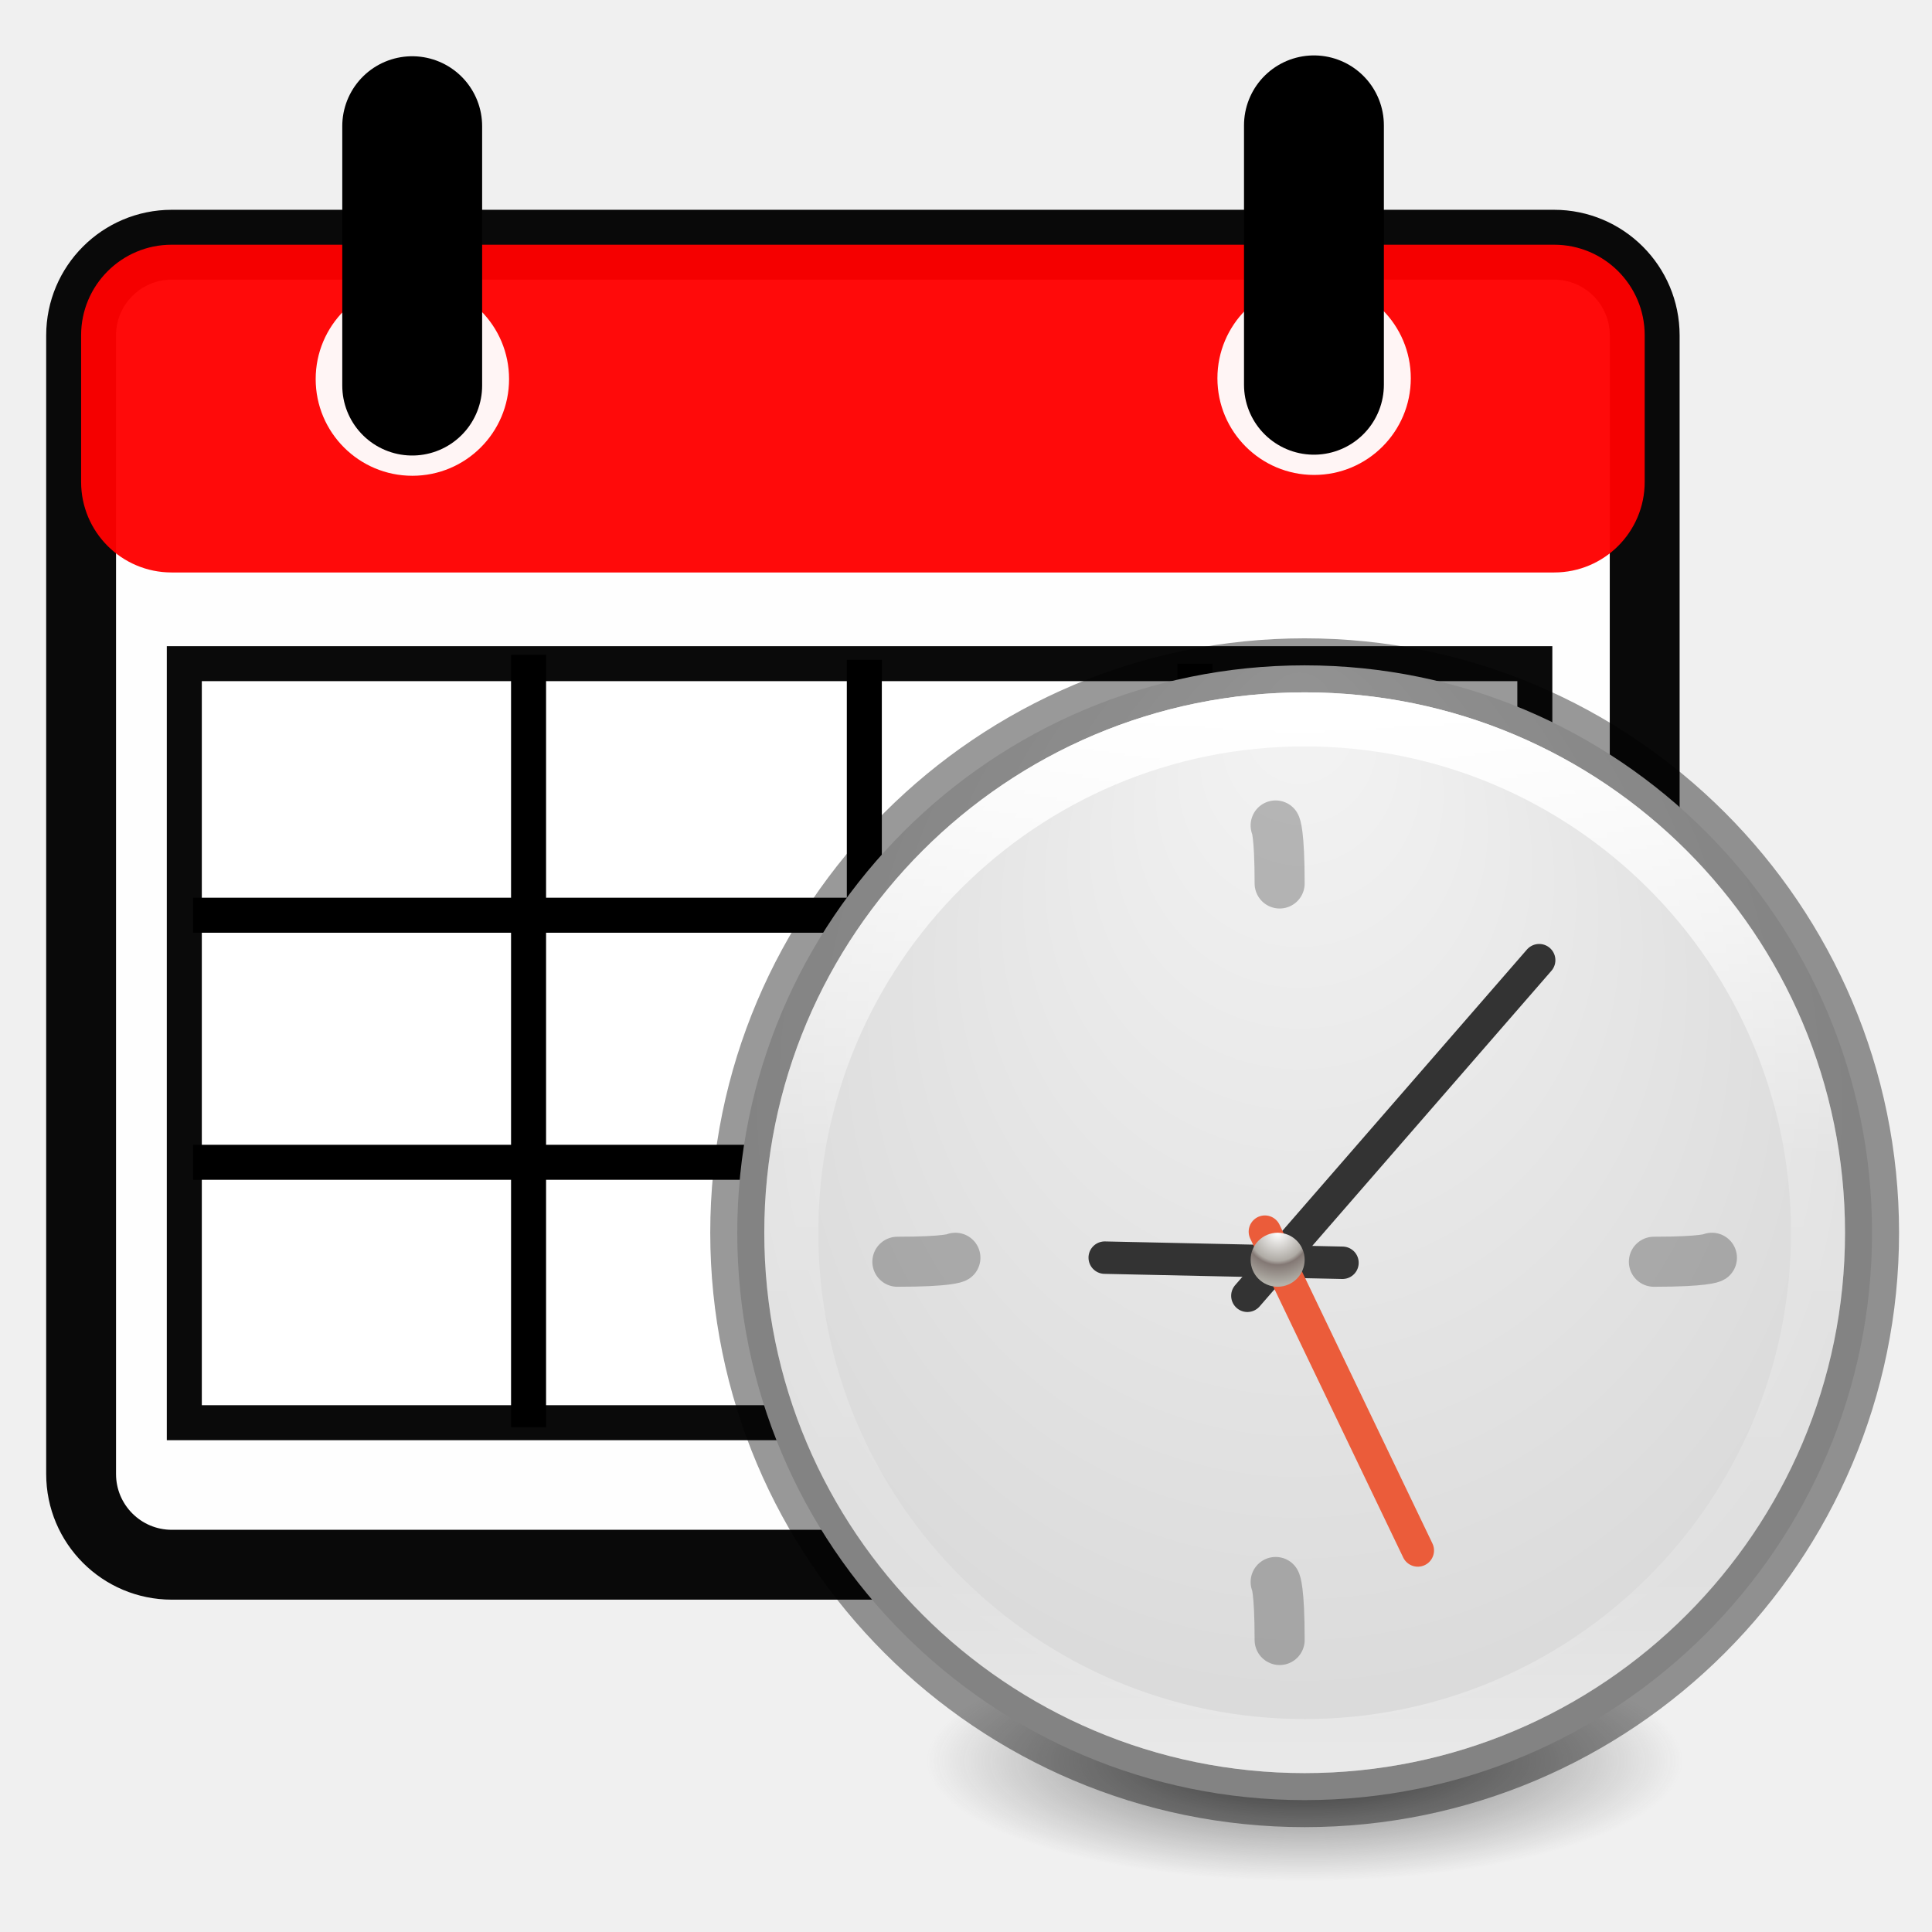
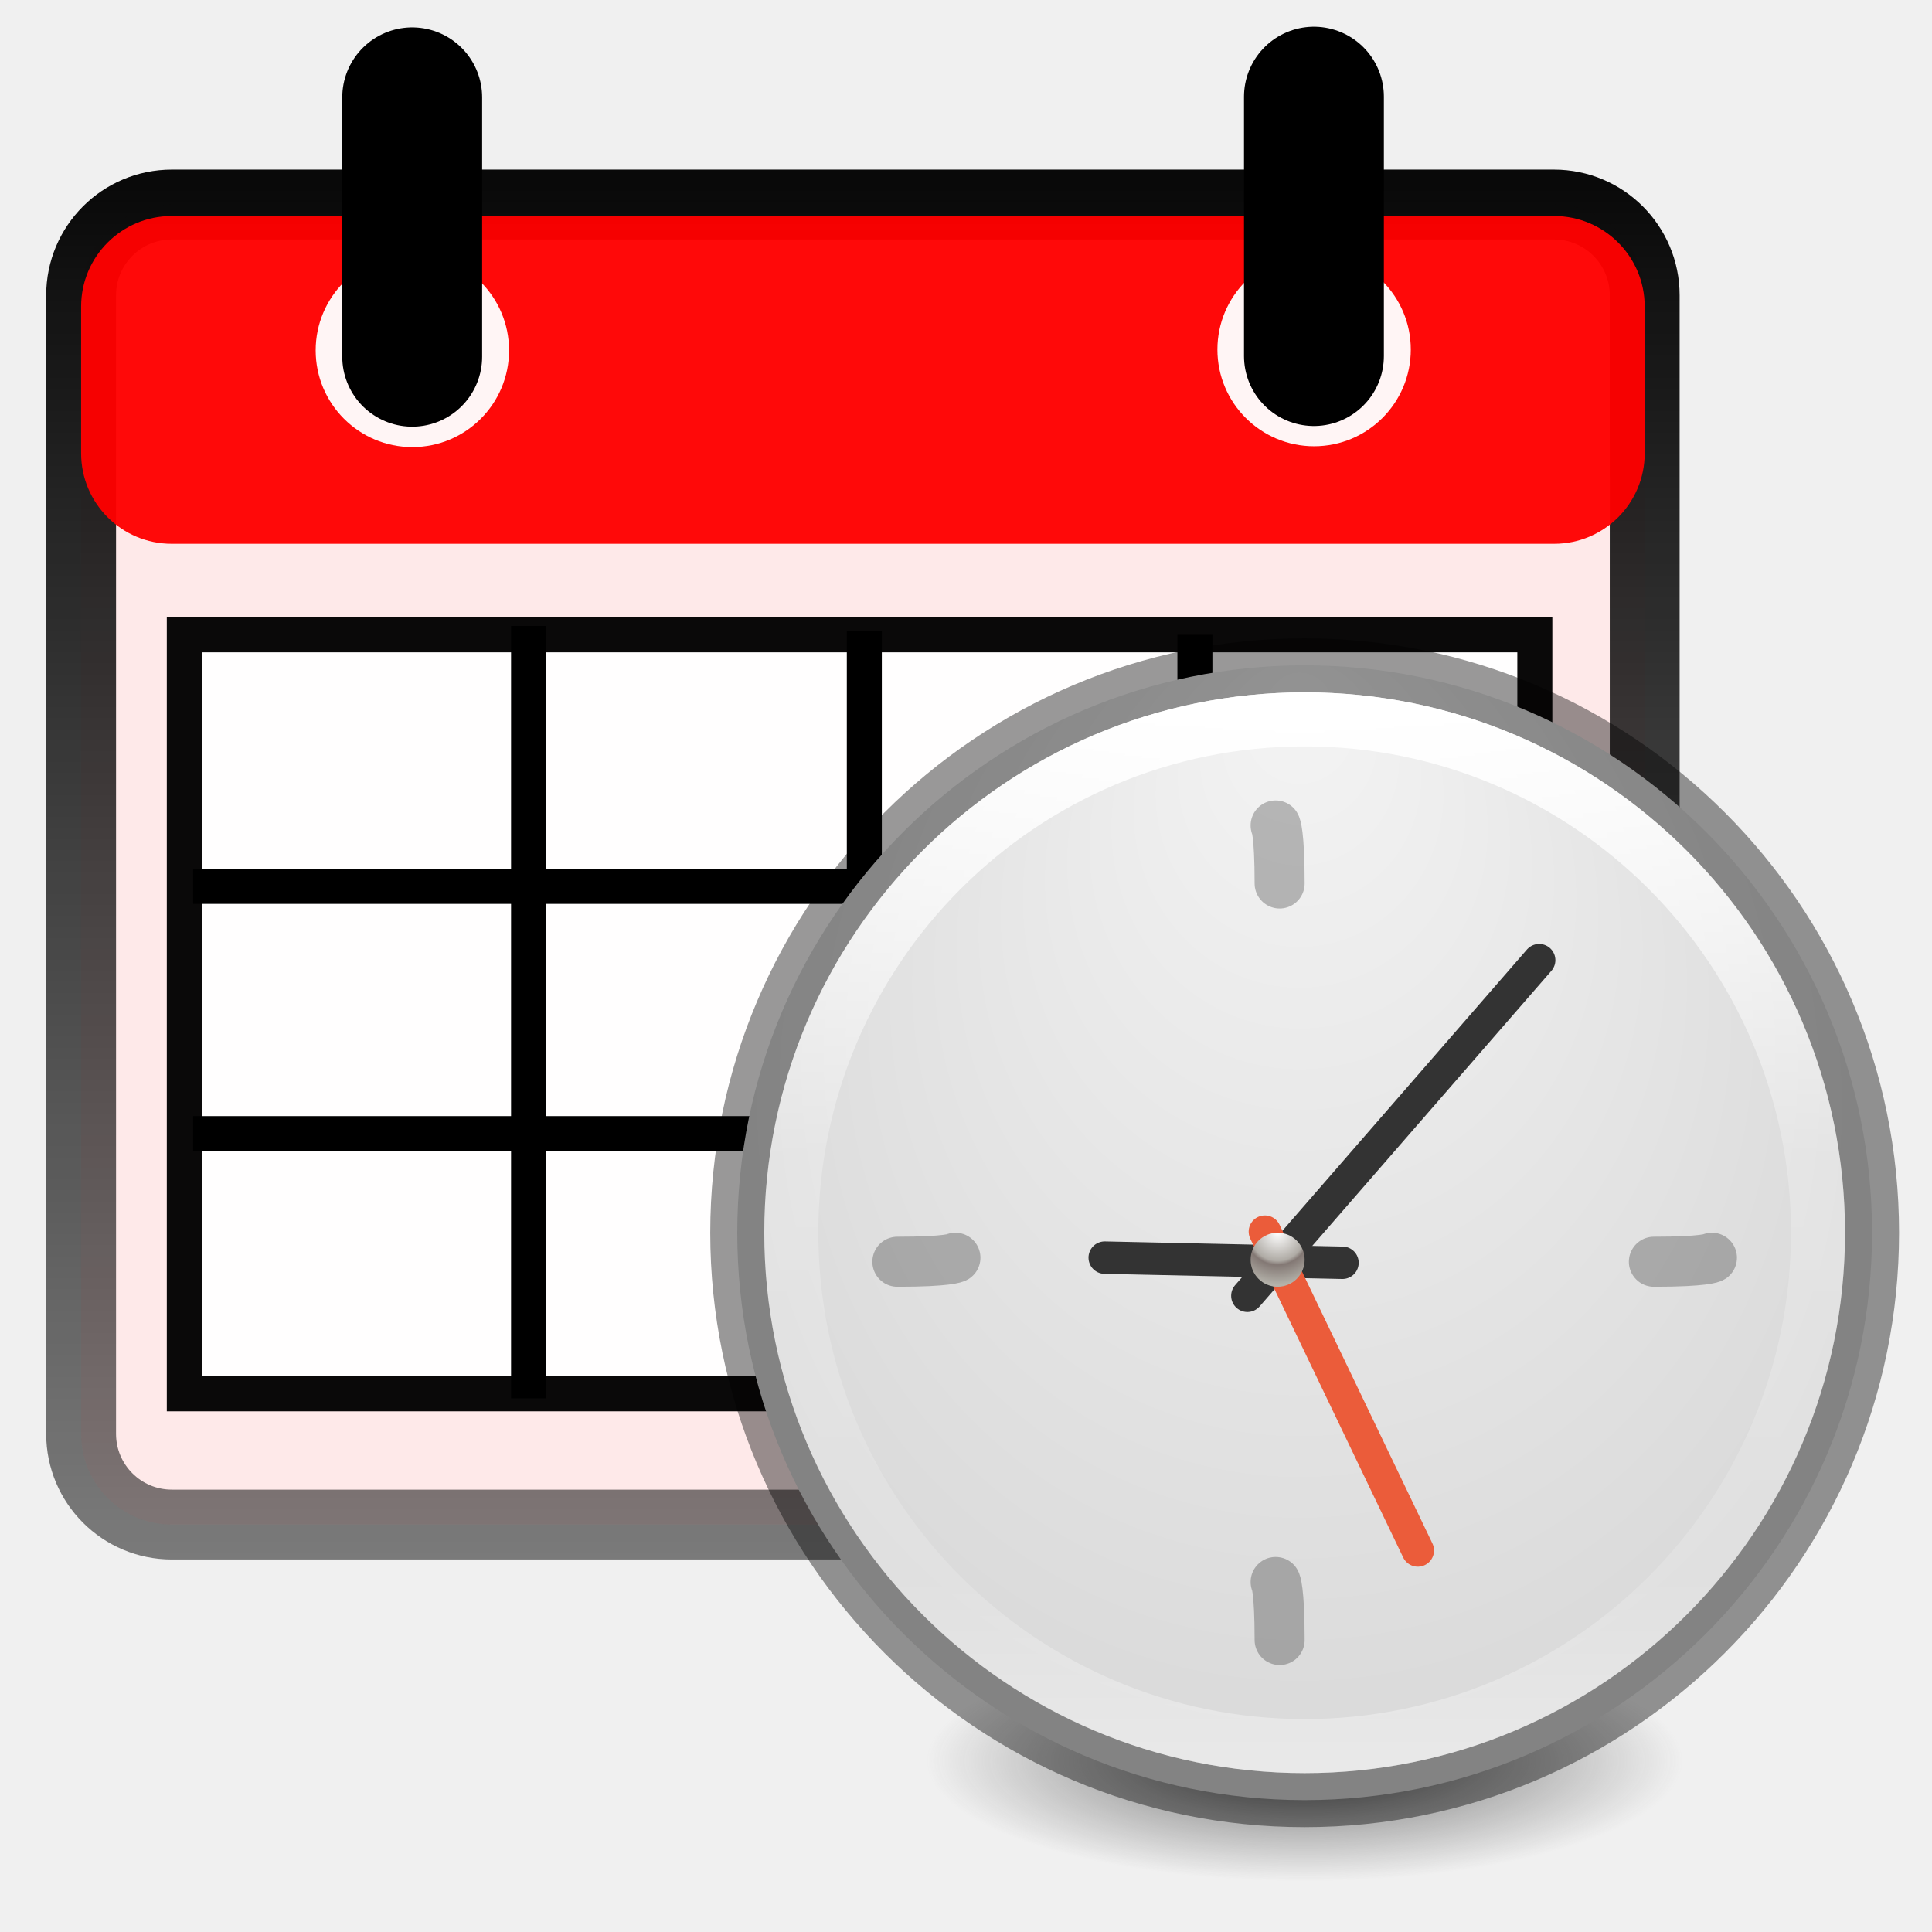
<svg xmlns="http://www.w3.org/2000/svg" xmlns:xlink="http://www.w3.org/1999/xlink" width="48" height="48" viewBox="0 0 12.7 12.7" version="1.1" id="svg8">
  <defs id="defs2">
+     <linearGradient id="linearGradient948">
+       <stop style="stop-color:#000000;stop-opacity:1;" offset="0" id="stop944" />
+       <stop style="stop-color:#000000;stop-opacity:0.51" offset="1" id="stop946" />
+     </linearGradient>
+     <linearGradient id="linearGradient918">
+       <stop id="stop914" style="stop-color:#000000;stop-opacity:0.863" offset="0" />
+       <stop id="stop916" style="stop-color:#000000;stop-opacity:0.447" offset="1" />
+     </linearGradient>
    <linearGradient gradientTransform="matrix(0.4871795,0,0,0.4871795,0.1139532,8.501652)" gradientUnits="userSpaceOnUse" xlink:href="#linearGradient3996" id="linearGradient2901" y2="26.091" x2="24.398" y1="3.602" x1="24.398" />
    <linearGradient id="linearGradient3996">
      <stop offset="0" style="stop-color:#ffffff;stop-opacity:1" id="stop3998" />
      <stop offset="1" style="stop-color:#ffffff;stop-opacity:0" id="stop4000" />
    </linearGradient>
    <radialGradient gradientTransform="matrix(0,0.9625441,-1.443518,1.4359325e-8,31.26078,-2.799604)" gradientUnits="userSpaceOnUse" xlink:href="#linearGradient3268" id="radialGradient2904" fy="12.08" fx="27.412" r="18" cy="12.08" cx="27.412" />
    <linearGradient id="linearGradient3268">
      <stop offset="0" style="stop-color:#ffffff;stop-opacity:1" id="stop3270" />
      <stop offset="1" style="stop-color:#d8d8d8;stop-opacity:1" id="stop3272" />
    </linearGradient>
    <linearGradient gradientTransform="matrix(0.5757576,0,0,0.5757576,-1.818181,6.181819)" gradientUnits="userSpaceOnUse" xlink:href="#linearGradient2480" id="linearGradient2906" y2="40.32" x2="29.05" y1="7.028" x1="29.05" />
    <linearGradient id="linearGradient2480">
      <stop offset="0" style="stop-color:#3d3e40;stop-opacity:1" id="stop2482" />
      <stop offset="1" style="stop-color:#4e4e4e;stop-opacity:1" id="stop2484" />
    </linearGradient>
    <radialGradient gradientTransform="matrix(0.4882272,0,0,0.4882271,0.2828355,8.282626)" gradientUnits="userSpaceOnUse" xlink:href="#linearGradient3334-995-903-143-677-209-356-728" id="radialGradient2909" fy="24.003" fx="24.012" r="21" cy="24.003" cx="24.012" />
    <linearGradient id="linearGradient3334-995-903-143-677-209-356-728">
      <stop offset="0" style="stop-color:#808080;stop-opacity:1" id="stop5026" />
      <stop offset="0.873" style="stop-color:#6d6d6d;stop-opacity:1" id="stop5028" />
      <stop offset="1" style="stop-color:#4f5053;stop-opacity:1" id="stop5030" />
    </linearGradient>
    <linearGradient gradientTransform="matrix(0.5121951,0,0,0.5121951,-0.292683,7.707317)" gradientUnits="userSpaceOnUse" xlink:href="#linearGradient3227" id="linearGradient2911" y2="45.184" x2="7.554" y1="3" x1="7.554" />
    <linearGradient id="linearGradient3227">
      <stop offset="0" style="stop-color:#4d4d4d;stop-opacity:1" id="stop3229" />
      <stop offset="1" style="stop-color:#333333;stop-opacity:1" id="stop3231" />
    </linearGradient>
    <linearGradient id="linearGradient8838">
      <stop offset="0" style="stop-color:#000000;stop-opacity:1" id="stop8840" />
      <stop offset="1" style="stop-color:#000000;stop-opacity:0" id="stop8842" />
    </linearGradient>
    <radialGradient gradientTransform="matrix(1.035297,0,0,0.3599113,-52.83544,26.51134)" gradientUnits="userSpaceOnUse" xlink:href="#linearGradient8838" id="radialGradient3734" fy="4.625" fx="62.625" r="10.625" cy="4.625" cx="62.625" />
    <radialGradient r="20" fy="8.626" fx="0.304" cy="8.626" cx="15.026" gradientTransform="matrix(-4.7487238e-8,0.780378,-0.7352292,-5.3751304e-8,20.71241,0.1839955)" gradientUnits="userSpaceOnUse" id="radialGradient4949" xlink:href="#linearGradient2867-449-88-871-390-598-476-591-434-148-57-177-641-289-620-227-114-444-680-744-4-8-69-5-4-8-426-2-9-1-4-965-2" />
    <linearGradient id="linearGradient2867-449-88-871-390-598-476-591-434-148-57-177-641-289-620-227-114-444-680-744-4-8-69-5-4-8-426-2-9-1-4-965-2">
      <stop offset="0" style="stop-color:#f4f4f4;stop-opacity:1" id="stop4036-1" />
      <stop offset="1" style="stop-color:#d0d0d0;stop-opacity:1" id="stop4040-2" />
    </linearGradient>
    <radialGradient xlink:href="#linearGradient2867-449-88-871-390-598-476-591-434-148-57-177-641-289-620-227-114-444-680-744-4-8-69-5-4-8-426-2-9-1-4-965-2" id="radialGradient3228-8" gradientUnits="userSpaceOnUse" gradientTransform="matrix(-4.7487238e-8,0.780378,-0.7352292,-5.3751304e-8,22.2126,1.684189)" cx="15.026" cy="8.626" fx="0.304" fy="8.626" r="20" />
    <linearGradient id="linearGradient3820-7-2-2">
      <stop id="stop3822-2-6-36" style="stop-color:#3d3d3d;stop-opacity:1" offset="0" />
      <stop id="stop3864-8-7-6" style="stop-color:#686868;stop-opacity:0.498" offset="0.5" />
      <stop id="stop3824-1-2-4" style="stop-color:#686868;stop-opacity:0" offset="1" />
    </linearGradient>
    <linearGradient id="linearGradient2867-449-88-871-390-598-476-591-434-148-57-177-641-289-620-227-114-444-680-744-4-8-69-5-4-8-426-2-9-1-4-965">
      <stop offset="0" style="stop-color:#f4f4f4;stop-opacity:1" id="stop4036" />
      <stop offset="1" style="stop-color:#dadada;stop-opacity:1;" id="stop4040" />
    </linearGradient>
    <linearGradient id="linearGradient4806-9">
      <stop id="stop4808-49" style="stop-color:#ffffff;stop-opacity:1" offset="0" />
      <stop id="stop4810-05" style="stop-color:#ffffff;stop-opacity:0.235" offset="0.424" />
      <stop id="stop4812-6" style="stop-color:#ffffff;stop-opacity:0.157" offset="0.821" />
      <stop id="stop4814-7" style="stop-color:#ffffff;stop-opacity:0.392" offset="1" />
    </linearGradient>
    <linearGradient id="linearGradient4119">
      <stop style="stop-color:#ffffff;stop-opacity:1" offset="0" id="stop4121" />
      <stop id="stop4148" offset="0.54" style="stop-color:#afaba5;stop-opacity:1" />
      <stop id="stop4146" offset="0.62" style="stop-color:#837874;stop-opacity:1" />
      <stop style="stop-color:#b4b2aa;stop-opacity:1" offset="1" id="stop4123" />
    </linearGradient>
    <linearGradient y2="40.496" x2="71.204" y1="15.369" x1="71.204" gradientTransform="matrix(0.7756246,0,0,0.7756249,-43.98157,-9.614261)" gradientUnits="userSpaceOnUse" id="linearGradient3097" xlink:href="#linearGradient4806-9" />
    <radialGradient r="20" fy="8.626" fx="0.304" cy="8.626" cx="15.026" gradientTransform="matrix(-3.4387768e-8,0.5651088,-0.5324144,-3.8923876e-8,16.49884,1.63324)" gradientUnits="userSpaceOnUse" id="radialGradient3105" xlink:href="#linearGradient2867-449-88-871-390-598-476-591-434-148-57-177-641-289-620-227-114-444-680-744-4-8-69-5-4-8-426-2-9-1-4-965" />
    <radialGradient r="62.769" fy="186.171" fx="99.157" cy="186.171" cx="99.157" gradientTransform="matrix(0.1115198,0,0,0.03548359,0.942029,15.16673)" gradientUnits="userSpaceOnUse" id="radialGradient3108" xlink:href="#linearGradient3820-7-2-2" />
    <radialGradient r="0.626" fy="15.377" fx="16" cy="15.377" cx="16" gradientTransform="matrix(0,1.913162,-1.913165,0,45.41917,-15.23337)" gradientUnits="userSpaceOnUse" id="radialGradient3110" xlink:href="#linearGradient4119" />
    <linearGradient y2="26.091" x2="24.398" y1="3.602" x1="24.398" gradientTransform="matrix(0.4871795,0,0,0.4871795,-25.88605,0.5016521)" gradientUnits="userSpaceOnUse" id="linearGradient3140" xlink:href="#linearGradient3996" />
    <radialGradient r="18" fy="12.08" fx="27.412" cy="12.08" cx="27.412" gradientTransform="matrix(0,0.9625441,-1.443518,1.4359325e-8,5.260776,-10.7996)" gradientUnits="userSpaceOnUse" id="radialGradient3143" xlink:href="#linearGradient3268" />
    <linearGradient y2="40.32" x2="29.05" y1="7.028" x1="29.05" gradientTransform="matrix(0.5757576,0,0,0.5757576,-27.81818,-1.818181)" gradientUnits="userSpaceOnUse" id="linearGradient3145" xlink:href="#linearGradient2480" />
    <radialGradient r="21" fy="24.003" fx="24.012" cy="24.003" cx="24.012" gradientTransform="matrix(0.4882272,0,0,0.4882271,-25.71716,0.2826265)" gradientUnits="userSpaceOnUse" id="radialGradient3148" xlink:href="#linearGradient3334-995-903-143-677-209-356-728" />
    <linearGradient y2="45.184" x2="7.554" y1="3" x1="7.554" gradientTransform="matrix(0.5121951,0,0,0.5121951,-26.29268,-0.2926835)" gradientUnits="userSpaceOnUse" id="linearGradient3150" xlink:href="#linearGradient3227" />
    <radialGradient r="10.625" fy="4.625" fx="62.625" cy="4.625" cx="62.625" gradientTransform="matrix(1.035297,0,0,0.3599113,-78.83545,18.51134)" gradientUnits="userSpaceOnUse" id="radialGradient3153" xlink:href="#linearGradient8838" />
+     <linearGradient xlink:href="#linearGradient948" id="linearGradient952" x1="5.634" y1="285.285" x2="5.634" y2="293.52" gradientUnits="userSpaceOnUse" />
  </defs>
  <g id="layer1" transform="translate(0,-284.3)">
    <g id="g1171" transform="matrix(1.095872,0,0,1.095872,-0.6262251,-27.11736)">
-       <rect ry="0.544" rx="0.544" y="285.641" x="1.058" height="7.918" width="9.379" id="rect838" style="opacity:0.96;fill:#ffffff;fill-opacity:1;fill-rule:nonzero;stroke:#000000;stroke-width:0.419;stroke-linecap:round;stroke-linejoin:miter;stroke-miterlimit:4;stroke-dasharray:none;stroke-opacity:1" />
-       <rect ry="0.543" rx="0.543" y="285.641" x="1.058" height="1.966" width="9.379" id="rect840" style="opacity:0.96;fill:#ff0000;fill-opacity:1;fill-rule:nonzero;stroke:none;stroke-width:0.419;stroke-linecap:round;stroke-linejoin:miter;stroke-miterlimit:4;stroke-dasharray:none;stroke-opacity:1" />
-       <circle r="0.58" cy="286.447" cx="3.045" id="path814" style="opacity:0.96;fill:#ffffff;fill-opacity:1;fill-rule:nonzero;stroke:none;stroke-width:0.361;stroke-linecap:round;stroke-linejoin:miter;stroke-miterlimit:4;stroke-dasharray:none;stroke-opacity:1" />
-       <path id="path822" d="m 3.044,286.486 v -1.556" style="fill:none;fill-rule:evenodd;stroke:#000000;stroke-width:0.839;stroke-linecap:round;stroke-linejoin:miter;stroke-miterlimit:4;stroke-dasharray:none;stroke-opacity:1" />
-       <circle r="0.58" cy="286.442" cx="8.454" id="path814-3" style="opacity:0.96;fill:#ffffff;fill-opacity:1;fill-rule:nonzero;stroke:none;stroke-width:0.361;stroke-linecap:round;stroke-linejoin:miter;stroke-miterlimit:4;stroke-dasharray:none;stroke-opacity:1" />
-       <path id="path822-6" d="m 8.453,286.481 v -1.556" style="fill:none;fill-rule:evenodd;stroke:#000000;stroke-width:0.839;stroke-linecap:round;stroke-linejoin:miter;stroke-miterlimit:4;stroke-dasharray:none;stroke-opacity:1" />
-       <rect ry="0" rx="0" y="288.154" x="1.677" height="4.553" width="8.101" id="rect844" style="opacity:0.96;fill:#ffffff;fill-opacity:1;fill-rule:nonzero;stroke:#000000;stroke-width:0.21;stroke-linecap:round;stroke-linejoin:miter;stroke-miterlimit:4;stroke-dasharray:none;stroke-opacity:1" />
-       <path id="path857" d="m 3.742,288.101 v 4.633" style="fill:none;fill-rule:evenodd;stroke:#000000;stroke-width:0.21px;stroke-linecap:butt;stroke-linejoin:miter;stroke-opacity:1" />
-       <path id="path859" d="m 5.756,288.131 v 4.497" style="fill:none;fill-rule:evenodd;stroke:#000000;stroke-width:0.21px;stroke-linecap:butt;stroke-linejoin:miter;stroke-opacity:1" />
-       <path id="path861" d="m 7.739,288.154 v 4.633" style="fill:none;fill-rule:evenodd;stroke:#000000;stroke-width:0.21px;stroke-linecap:butt;stroke-linejoin:miter;stroke-opacity:1" />
-       <path id="path863" d="M 9.804,289.663 H 1.73" style="fill:none;fill-rule:evenodd;stroke:#000000;stroke-width:0.21px;stroke-linecap:butt;stroke-linejoin:miter;stroke-opacity:1" />
-       <path id="path865" d="M 1.73,291.145 H 9.751" style="fill:none;fill-rule:evenodd;stroke:#000000;stroke-width:0.21px;stroke-linecap:butt;stroke-linejoin:miter;stroke-opacity:1" />
+       <rect ry="0.544" rx="0.544" y="285.4" x="1.058" height="7.918" width="9.379" id="rect838-5" style="opacity:0.96;fill:#ffe9e9;fill-opacity:1;fill-rule:nonzero;stroke:url(#linearGradient952);stroke-width:0.419;stroke-linecap:round;stroke-linejoin:miter;stroke-miterlimit:4;stroke-dasharray:none;stroke-opacity:1" />
+       <rect ry="0.543" rx="0.543" y="285.469" x="1.058" height="1.966" width="9.379" id="rect840" style="opacity:0.96;fill:#ff0000;fill-opacity:1;fill-rule:nonzero;stroke:none;stroke-width:0.419;stroke-linecap:round;stroke-linejoin:miter;stroke-miterlimit:4;stroke-dasharray:none;stroke-opacity:1" />
+       <circle r="0.58" cy="286.275" cx="3.045" id="path814" style="opacity:0.96;fill:#ffffff;fill-opacity:1;fill-rule:nonzero;stroke:none;stroke-width:0.361;stroke-linecap:round;stroke-linejoin:miter;stroke-miterlimit:4;stroke-dasharray:none;stroke-opacity:1" />
+       <path id="path822" d="m 3.044,286.313 v -1.556" style="fill:none;fill-rule:evenodd;stroke:#000000;stroke-width:0.839;stroke-linecap:round;stroke-linejoin:miter;stroke-miterlimit:4;stroke-dasharray:none;stroke-opacity:1" />
+       <circle r="0.58" cy="286.27" cx="8.454" id="path814-3" style="opacity:0.96;fill:#ffffff;fill-opacity:1;fill-rule:nonzero;stroke:none;stroke-width:0.361;stroke-linecap:round;stroke-linejoin:miter;stroke-miterlimit:4;stroke-dasharray:none;stroke-opacity:1" />
+       <path id="path822-6" d="m 8.453,286.309 v -1.556" style="fill:none;fill-rule:evenodd;stroke:#000000;stroke-width:0.839;stroke-linecap:round;stroke-linejoin:miter;stroke-miterlimit:4;stroke-dasharray:none;stroke-opacity:1" />
+       <rect ry="0" rx="0" y="287.981" x="1.677" height="4.553" width="8.101" id="rect844" style="opacity:0.96;fill:#ffffff;fill-opacity:1;fill-rule:nonzero;stroke:#000000;stroke-width:0.21;stroke-linecap:round;stroke-linejoin:miter;stroke-miterlimit:4;stroke-dasharray:none;stroke-opacity:1" />
+       <path id="path857" d="m 3.742,287.928 v 4.633" style="fill:none;fill-rule:evenodd;stroke:#000000;stroke-width:0.21px;stroke-linecap:butt;stroke-linejoin:miter;stroke-opacity:1" />
+       <path id="path859" d="m 5.756,287.958 v 4.497" style="fill:none;fill-rule:evenodd;stroke:#000000;stroke-width:0.21px;stroke-linecap:butt;stroke-linejoin:miter;stroke-opacity:1" />
+       <path id="path861" d="m 7.739,287.981 v 4.633" style="fill:none;fill-rule:evenodd;stroke:#000000;stroke-width:0.21px;stroke-linecap:butt;stroke-linejoin:miter;stroke-opacity:1" />
+       <path id="path863" d="M 9.804,289.49 H 1.73" style="fill:none;fill-rule:evenodd;stroke:#000000;stroke-width:0.21px;stroke-linecap:butt;stroke-linejoin:miter;stroke-opacity:1" />
+       <path id="path865" d="M 1.73,290.973 H 9.751" style="fill:none;fill-rule:evenodd;stroke:#000000;stroke-width:0.21px;stroke-linecap:butt;stroke-linejoin:miter;stroke-opacity:1" />
    </g>
    <g id="g1157" transform="matrix(0.3552117,0,0,0.3552117,4.313607,288.1408)">
      <path d="m 19,21.773 a 7,2.227 0 0 1 -14,0 7,2.227 0 1 1 14,0 z" id="path3818-0-2" style="fill:url(#radialGradient3108);fill-opacity:1;stroke:none" />
      <path d="M 12,1.5 C 6.206,1.5 1.5,6.206 1.5,12 1.5,17.794 6.206,22.5 12,22.5 17.794,22.5 22.5,17.794 22.5,12 22.5,6.206 17.794,1.5 12,1.5 Z" id="path2555-7-65" style="color:#000000;display:inline;overflow:visible;visibility:visible;fill:url(#radialGradient3105);fill-opacity:1;fill-rule:nonzero;stroke:none;stroke-width:1;marker:none;enable-background:accumulate" />
      <path d="m 4.463,12.537 c 0.953,0 1.074,-0.074 1.074,-0.074" id="path2291" style="opacity:0.25;fill:none;stroke:#000000;stroke-width:0.926;stroke-linecap:round;stroke-linejoin:miter;stroke-miterlimit:4;stroke-dasharray:none;stroke-opacity:1" />
      <path d="M 12,1.5 C 6.206,1.5 1.5,6.206 1.5,12 1.5,17.794 6.206,22.5 12,22.5 17.794,22.5 22.5,17.794 22.5,12 22.5,6.206 17.794,1.5 12,1.5 Z" id="path2555-7-1-7" style="color:#000000;display:inline;overflow:visible;visibility:visible;opacity:0.4;fill:none;stroke:#000000;stroke-width:1;stroke-linecap:round;stroke-linejoin:round;stroke-miterlimit:4;stroke-dasharray:none;stroke-dashoffset:0;stroke-opacity:1;marker:none;enable-background:accumulate" />
      <path d="m 18.463,12.537 c 0.953,0 1.074,-0.074 1.074,-0.074" id="path2296" style="opacity:0.25;fill:none;stroke:#000000;stroke-width:0.926;stroke-linecap:round;stroke-linejoin:miter;stroke-miterlimit:4;stroke-dasharray:none;stroke-opacity:1" />
      <path style="fill:none;stroke:#333333;stroke-width:0.6;stroke-linecap:round;stroke-linejoin:miter;stroke-miterlimit:4;stroke-dasharray:none;stroke-opacity:1" id="path2312-7" d="m 10.94,13.167 5.4,-6.211" />
      <path d="m 11.537,19.537 c 0,-0.953 -0.074,-1.074 -0.074,-1.074" id="path2306" style="opacity:0.25;fill:none;stroke:#000000;stroke-width:0.926;stroke-linecap:round;stroke-linejoin:miter;stroke-miterlimit:4;stroke-dasharray:none;stroke-opacity:1" />
      <path style="fill:#0000ff;fill-opacity:1;stroke:#333333;stroke-width:0.6;stroke-linecap:round;stroke-linejoin:miter;stroke-miterlimit:4;stroke-dasharray:none;stroke-opacity:1" id="path2314-7" d="M 12.7,12.556 8.3,12.461" />
      <path d="m 11.537,5.537 c 0,-0.953 -0.074,-1.074 -0.074,-1.074" id="path2308" style="opacity:0.25;fill:none;stroke:#000000;stroke-width:0.926;stroke-linecap:round;stroke-linejoin:miter;stroke-miterlimit:4;stroke-dasharray:none;stroke-opacity:1" />
      <path style="fill:none;stroke:#eb5c3a;stroke-width:0.6;stroke-linecap:round;stroke-linejoin:miter;stroke-miterlimit:4;stroke-dasharray:none;stroke-opacity:1" id="path2316-0" d="m 11.264,11.98 2.83,5.9" />
      <path d="m 21.5,12 c 0,5.247 -4.253,9.5 -9.5,9.5 -5.247,0 -9.5,-4.253 -9.5,-9.5 0,-5.247 4.253,-9.5 9.5,-9.5 5.247,0 9.5,4.253 9.5,9.5 z" id="path3421" style="color:#000000;display:inline;overflow:visible;visibility:visible;fill:none;stroke:url(#linearGradient3097);stroke-width:1;stroke-linecap:round;stroke-linejoin:round;stroke-miterlimit:4;stroke-dasharray:none;stroke-dashoffset:0;stroke-opacity:1;marker:none;enable-background:accumulate" />
      <circle transform="matrix(0.7985658,0,0,0.7985658,-1.277053,-0.277053)" id="path4117" style="color:#000000;display:inline;overflow:visible;visibility:visible;fill:url(#radialGradient3110);fill-opacity:1;fill-rule:nonzero;stroke:none;stroke-width:1.252;marker:none;enable-background:accumulate" cx="16" cy="16" r="0.626" />
    </g>
  </g>
</svg>
